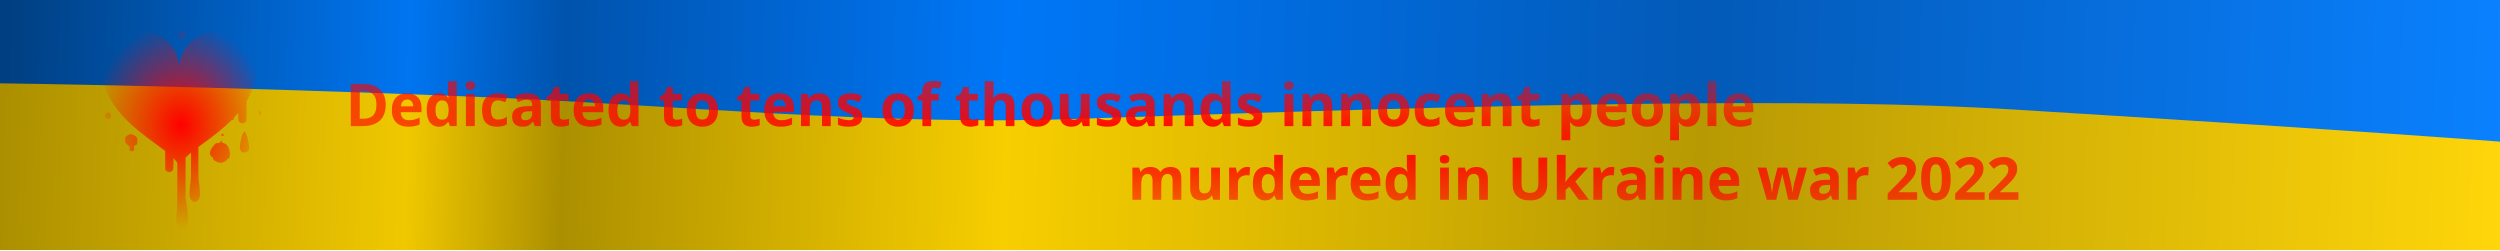
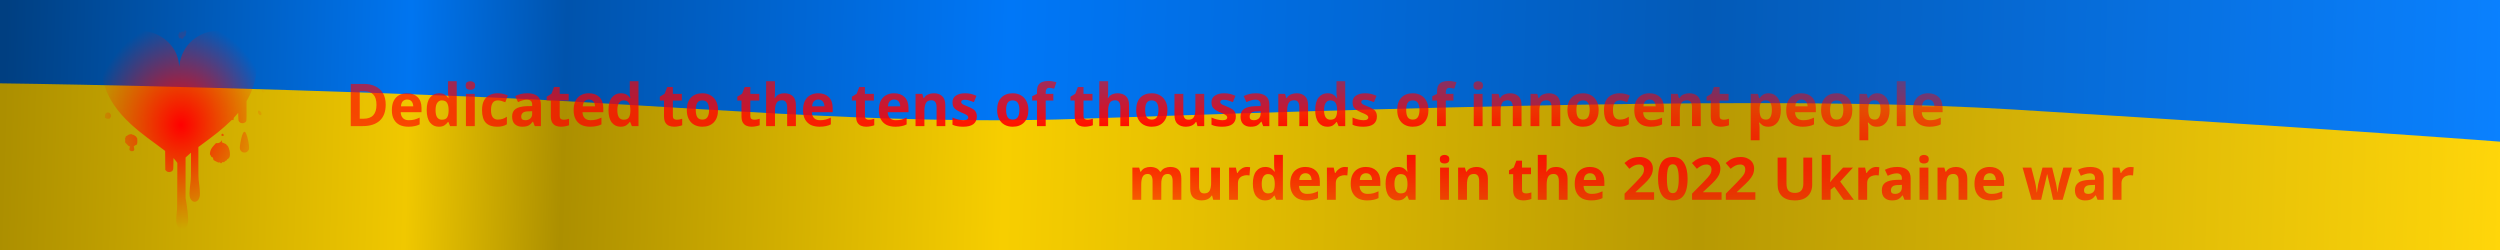
<svg xmlns="http://www.w3.org/2000/svg" xmlns:xlink="http://www.w3.org/1999/xlink" width="1200" height="120" viewBox="0 0 317.5 31.75" version="1.1" id="svg4461">
  <defs id="defs4458">
    <linearGradient id="linearGradient25603">
      <stop style="stop-color:#ff0000;stop-opacity:1;" offset="0" id="stop25599" />
      <stop style="stop-color:#ff0000;stop-opacity:0;" offset="1" id="stop25601" />
    </linearGradient>
    <linearGradient id="linearGradient25387">
      <stop style="stop-color:#ff0000;stop-opacity:1;" offset="0" id="stop25383" />
      <stop style="stop-color:#ff0000;stop-opacity:0;" offset="1" id="stop25385" />
    </linearGradient>
    <linearGradient id="linearGradient14392-1">
      <stop style="stop-color:#ac8f00;stop-opacity:1" offset="0" id="stop18561" />
      <stop style="stop-color:#f0c800;stop-opacity:1" offset="0.162" id="stop18563" />
      <stop style="stop-color:#ac8f00;stop-opacity:1" offset="0.224" id="stop18565" />
      <stop style="stop-color:#f7ce00;stop-opacity:1" offset="0.401" id="stop18567" />
      <stop style="stop-color:#b79903;stop-opacity:1" offset="0.679" id="stop18569" />
      <stop style="stop-color:#ffd60a;stop-opacity:1" offset="1" id="stop18571" />
    </linearGradient>
    <linearGradient id="linearGradient14392-1-2">
      <stop style="stop-color:#003f81;stop-opacity:1" offset="0" id="stop14388" />
      <stop style="stop-color:#0075f0;stop-opacity:1" offset="0.162" id="stop14887" />
      <stop style="stop-color:#0053ac;stop-opacity:1" offset="0.224" id="stop14953" />
      <stop style="stop-color:#0077f7;stop-opacity:1" offset="0.401" id="stop15403" />
      <stop style="stop-color:#035ab7;stop-opacity:1" offset="0.679" id="stop18073" />
      <stop style="stop-color:#0a81ff;stop-opacity:1" offset="1" id="stop14390" />
    </linearGradient>
    <linearGradient xlink:href="#linearGradient14392-1-2" id="linearGradient14681" x1="0.51" y1="10.702" x2="318.01" y2="20.538" gradientUnits="userSpaceOnUse" />
    <linearGradient xlink:href="#linearGradient14392-1" id="linearGradient18574" gradientUnits="userSpaceOnUse" x1="0.51" y1="10.702" x2="318.01" y2="20.538" />
    <radialGradient xlink:href="#linearGradient25387" id="radialGradient25389" cx="17.722" cy="15.875" fx="17.722" fy="15.875" r="11.372" gradientTransform="matrix(1,0,0,1.163301,5.291666,-2.592397)" gradientUnits="userSpaceOnUse" />
    <radialGradient xlink:href="#linearGradient25603" id="radialGradient25605" cx="139.285" cy="47.803" fx="139.285" fy="47.803" r="99.335" gradientTransform="matrix(3.08825,0.1107855,-0.00630919,0.1758747,-273.515,-6.259653)" gradientUnits="userSpaceOnUse" />
  </defs>
  <g id="layer1">
    <path id="rect4544" style="fill:url(#linearGradient14681);stroke-width:1.512;stroke-linecap:round;stroke-linejoin:round;fill-opacity:1" d="M 0,0 H 317.5 V 31.75 H 0 Z" />
    <path id="path18441" style="fill:url(#linearGradient18574);fill-opacity:1;stroke-width:1.512;stroke-linecap:round;stroke-linejoin:round;stroke:none" d="m 0,10.583 c 0,0 26.909,0.314 61.905,1.772 23.151,0.965 49.842,3.621 74.623,2.75 56.936,-2.001 94.591,-2.704 119.069,-1.204 46.038,2.822 61.903,4.09 61.903,4.09 V 31.75 H 0 Z" />
-     <text xml:space="preserve" style="font-style:normal;font-variant:normal;font-weight:bold;font-stretch:normal;font-size:7.493px;line-height:1.25;font-family:sans-serif;-inkscape-font-specification:'sans-serif Bold';fill:url(#radialGradient25605);fill-opacity:1;stroke:none;stroke-width:0.145;stroke-miterlimit:4;stroke-dasharray:none;stroke-opacity:1" x="43.874" y="16.012" id="text20819">
-       <tspan id="tspan20817" style="font-style:normal;font-variant:normal;font-weight:bold;font-stretch:normal;font-family:sans-serif;-inkscape-font-specification:'sans-serif Bold';fill:url(#radialGradient25605);fill-opacity:1;stroke:none;stroke-width:0.145;stroke-miterlimit:4;stroke-dasharray:none;stroke-opacity:1" x="43.874" y="16.012">Dedicated to tens of thousands innocent people</tspan>
-       <tspan style="font-style:normal;font-variant:normal;font-weight:bold;font-stretch:normal;font-family:sans-serif;-inkscape-font-specification:'sans-serif Bold';fill:url(#radialGradient25605);fill-opacity:1;stroke:none;stroke-width:0.145;stroke-miterlimit:4;stroke-dasharray:none;stroke-opacity:1" x="43.874" y="25.378" id="tspan5408">                                                   murdered in Ukraine war 2022</tspan>
+     <text xml:space="preserve" style="font-style:normal;font-variant:normal;font-weight:bold;font-stretch:normal;font-size:7.493px;line-height:1.25;font-family:'Malgun Gothic';-inkscape-font-specification:'Malgun Gothic Bold';fill:url(#radialGradient25605);fill-opacity:1;stroke:none;stroke-width:0.145;stroke-miterlimit:4;stroke-dasharray:none;stroke-opacity:1" x="43.874" y="16.012" id="text20819">
+       <tspan id="tspan20817" style="font-style:normal;font-variant:normal;font-weight:bold;font-stretch:normal;font-family:'Malgun Gothic';-inkscape-font-specification:'Malgun Gothic Bold';fill:url(#radialGradient25605);fill-opacity:1;stroke:none;stroke-width:0.145;stroke-miterlimit:4;stroke-dasharray:none;stroke-opacity:1" x="43.874" y="16.012">Dedicated to the tens of thousands of innocent people</tspan>
+       <tspan style="font-style:normal;font-variant:normal;font-weight:bold;font-stretch:normal;font-family:'Malgun Gothic';-inkscape-font-specification:'Malgun Gothic Bold';fill:url(#radialGradient25605);fill-opacity:1;stroke:none;stroke-width:0.145;stroke-miterlimit:4;stroke-dasharray:none;stroke-opacity:1" x="43.874" y="25.378" id="tspan5408">                                                   murdered in the 2022 Ukraine war</tspan>
    </text>
    <path style="fill:url(#radialGradient25389);fill-opacity:1;stroke:none;stroke-width:0.028" d="m 22.892,29.061 c -0.126,-0.065 -0.287,-0.232 -0.358,-0.371 -0.178,-0.348 -0.199,-0.724 -0.091,-1.653 0.06,-0.519 0.062,-0.636 0.07,-3.441 l 0.008,-2.903 -0.122,-0.17 c -0.067,-0.093 -0.179,-0.232 -0.247,-0.308 l -0.125,-0.138 -0.002,0.648 c -0.002,0.675 -0.018,0.817 -0.104,0.935 -0.077,0.106 -0.272,0.195 -0.427,0.195 -0.17,0 -0.286,-0.051 -0.407,-0.177 l -0.097,-0.101 -0.008,-1.204 -0.008,-1.204 -0.281,-0.213 C 20.538,18.838 20.245,18.621 20.042,18.473 17.851,16.875 16.975,16.16 15.99,15.161 14.518,13.668 13.585,12.118 13.148,10.436 12.976,9.773 12.823,8.692 12.859,8.392 c 0.065,-0.54 0.177,-0.997 0.344,-1.407 0.623,-1.525 1.955,-2.634 3.581,-2.983 0.323,-0.069 0.394,-0.074 1.009,-0.074 0.614,0 0.686,0.005 1.008,0.074 1.192,0.255 2.217,0.874 2.955,1.785 0.56,0.691 0.891,1.515 0.974,2.425 l 0.021,0.234 0.023,-0.165 c 0.177,-1.275 0.73,-2.334 1.634,-3.133 0.75,-0.663 1.681,-1.084 2.671,-1.209 0.422,-0.053 1.218,-0.021 1.632,0.067 1.825,0.386 3.294,1.777 3.758,3.558 0.137,0.525 0.183,0.917 0.142,1.203 -0.017,0.111 -0.043,0.326 -0.06,0.478 -0.122,1.101 -0.551,2.402 -1.115,3.379 l -0.124,0.215 v 1.229 c 0,1.344 0.003,1.315 -0.164,1.455 -0.239,0.201 -0.63,0.152 -0.797,-0.1 -0.071,-0.107 -0.074,-0.127 -0.087,-0.602 l -0.013,-0.491 -0.148,0.172 c -0.081,0.095 -0.199,0.228 -0.262,0.296 -0.188,0.205 -0.194,0.215 -0.155,0.262 0.026,0.031 0.026,0.041 0.001,0.041 -0.02,0 -0.029,0.03 -0.024,0.075 0.01,0.09 -0.065,0.119 -0.138,0.053 -0.042,-0.038 -0.072,-0.017 -0.336,0.239 -0.441,0.428 -1.037,0.95 -1.571,1.378 -0.422,0.337 -1.758,1.347 -2.252,1.701 l -0.171,0.123 -8.34e-4,1.991 c -6.16e-4,1.593 0.007,2.045 0.039,2.26 0.117,0.789 0.183,1.644 0.15,1.92 -0.025,0.206 -0.139,0.483 -0.247,0.599 -0.189,0.203 -0.474,0.253 -0.673,0.118 -0.278,-0.188 -0.399,-0.483 -0.399,-0.97 -3e-4,-0.294 0.079,-1.14 0.151,-1.616 0.034,-0.22 0.042,-0.593 0.042,-1.926 v -1.653 l -0.158,0.134 c -0.165,0.139 -0.355,0.31 -0.466,0.418 l -0.065,0.063 v 2.575 2.575 l 0.069,0.394 c 0.133,0.765 0.262,1.946 0.262,2.392 -6.16e-4,0.511 -0.2,0.951 -0.499,1.104 -0.129,0.066 -0.389,0.071 -0.507,0.01 z M 28.004,20.707 c 0,-0.058 -0.126,-0.104 -0.198,-0.072 -0.051,0.022 -0.117,-0.002 -0.386,-0.14 -0.302,-0.156 -0.325,-0.173 -0.325,-0.248 -7.34e-4,-0.111 -0.059,-0.264 -0.101,-0.264 -0.071,0 -0.175,-0.066 -0.175,-0.111 0,-0.026 -0.038,-0.095 -0.085,-0.154 -0.081,-0.102 -0.084,-0.115 -0.066,-0.282 0.038,-0.356 0.169,-0.611 0.497,-0.968 0.104,-0.113 0.207,-0.227 0.23,-0.253 0.032,-0.037 0.069,-0.044 0.173,-0.032 0.182,0.021 0.401,-0.085 0.538,-0.263 l 0.1,-0.129 -0.018,0.141 -0.018,0.141 0.288,0.118 c 0.23,0.095 0.291,0.131 0.304,0.183 0.008,0.036 0.048,0.077 0.086,0.091 0.086,0.033 0.203,0.278 0.291,0.61 0.086,0.322 0.087,0.734 0.002,0.896 -0.062,0.118 -0.164,0.215 -0.257,0.244 -0.032,0.01 -0.053,0.042 -0.053,0.08 0,0.049 -0.023,0.07 -0.105,0.094 -0.104,0.031 -0.167,0.079 -0.238,0.183 -0.033,0.048 -0.046,0.05 -0.112,0.02 -0.063,-0.029 -0.086,-0.027 -0.141,0.008 -0.036,0.024 -0.066,0.06 -0.066,0.081 0,0.021 -0.037,0.043 -0.083,0.05 -0.057,0.008 -0.083,5.84e-4 -0.083,-0.025 z m 2.797,-1.384 c -0.218,-0.101 -0.345,-0.306 -0.345,-0.557 0,-0.301 0.153,-1.134 0.284,-1.547 0.081,-0.254 0.192,-0.453 0.266,-0.476 0.03,-0.01 0.079,-0.003 0.109,0.012 0.238,0.127 0.623,1.84 0.499,2.217 -0.046,0.139 -0.182,0.289 -0.318,0.351 -0.142,0.065 -0.356,0.064 -0.496,-8.32e-4 z M 16.583,19.169 c -0.044,-0.024 -0.096,-0.065 -0.116,-0.091 -0.042,-0.056 -0.05,-0.216 -0.012,-0.24 0.015,-0.008 0.019,-0.035 0.01,-0.057 -0.008,-0.022 0.003,-0.071 0.028,-0.107 0.042,-0.065 0.041,-0.067 -0.035,-0.084 -0.112,-0.025 -0.217,-0.11 -0.409,-0.334 l -0.168,-0.196 0.015,-0.169 c 0.01,-0.114 0.005,-0.182 -0.019,-0.21 -0.028,-0.033 -0.023,-0.059 0.025,-0.137 0.033,-0.053 0.062,-0.131 0.065,-0.173 0.003,-0.052 0.023,-0.079 0.06,-0.085 0.092,-0.015 0.177,-0.067 0.194,-0.12 0.01,-0.034 0.043,-0.051 0.096,-0.051 0.044,0 0.095,-0.017 0.114,-0.036 0.019,-0.02 0.063,-0.031 0.098,-0.024 0.035,0.007 0.081,-0.002 0.101,-0.019 0.029,-0.024 0.046,-0.021 0.072,0.01 0.019,0.023 0.107,0.056 0.197,0.075 0.089,0.018 0.162,0.043 0.162,0.054 0,0.039 0.12,0.133 0.17,0.133 0.03,0 0.056,0.028 0.067,0.07 0.01,0.038 0.044,0.088 0.076,0.111 0.053,0.037 0.06,0.072 0.068,0.343 0.012,0.377 -0.037,0.564 -0.15,0.573 -0.039,0.003 -0.106,0.034 -0.148,0.068 -0.042,0.034 -0.097,0.074 -0.122,0.09 -0.043,0.026 -0.043,0.039 9.34e-4,0.207 0.055,0.209 0.039,0.311 -0.059,0.375 -0.099,0.065 -0.286,0.077 -0.382,0.025 z m 11.58,-1.919 c -0.101,-0.059 -0.034,-0.273 0.085,-0.273 0.132,0 0.224,0.182 0.136,0.27 -0.04,0.04 -0.156,0.042 -0.222,0.003 z M 13.583,15.077 c -0.042,-0.013 -0.118,-0.05 -0.171,-0.083 -0.094,-0.058 -0.095,-0.061 -0.086,-0.23 0.005,-0.094 0.022,-0.202 0.037,-0.24 0.046,-0.114 0.152,-0.214 0.249,-0.234 0.109,-0.023 0.336,0.037 0.336,0.089 0,0.02 0.019,0.043 0.041,0.052 0.023,0.008 0.041,0.033 0.041,0.054 0,0.021 0.012,0.038 0.025,0.038 0.013,0 0.03,0.065 0.035,0.145 0.008,0.123 -7.33e-4,0.16 -0.065,0.25 -0.041,0.058 -0.079,0.115 -0.084,0.128 -0.013,0.035 -0.275,0.056 -0.36,0.03 z M 32.949,14.582 c -0.133,-0.081 -0.207,-0.312 -0.158,-0.494 0.015,-0.053 0.029,-0.061 0.089,-0.046 0.175,0.044 0.334,0.234 0.334,0.4 0,0.188 -0.1,0.241 -0.265,0.14 z m 0.365,-2.933 c -0.116,-0.198 -0.108,-0.214 0.181,-0.328 0.14,-0.055 0.263,-0.095 0.274,-0.088 0.012,0.007 0.028,0.067 0.038,0.133 0.031,0.208 -0.085,0.356 -0.307,0.39 -0.111,0.017 -0.114,0.015 -0.186,-0.107 z m 0.487,-2.331 c -0.083,-0.012 -0.154,-0.051 -0.255,-0.138 -0.076,-0.067 -0.134,-0.127 -0.129,-0.132 0.005,-0.005 -7.16e-4,-0.059 -0.013,-0.119 -0.056,-0.251 0.089,-0.488 0.345,-0.564 0.191,-0.057 0.301,-0.052 0.362,0.017 0.028,0.031 0.072,0.051 0.098,0.045 0.06,-0.015 0.126,0.129 0.162,0.352 0.025,0.154 0.022,0.169 -0.046,0.262 -0.04,0.054 -0.117,0.145 -0.17,0.202 -0.102,0.108 -0.121,0.112 -0.354,0.079 z m -22.077,-1.393 c -0.129,-0.2 -0.122,-0.215 0.149,-0.328 0.134,-0.056 0.257,-0.101 0.274,-0.101 0.068,8.33e-4 0.09,0.245 0.034,0.37 -0.038,0.083 -0.178,0.154 -0.304,0.154 -0.075,-3.16e-4 -0.104,-0.018 -0.153,-0.095 z m 11.052,-3.068 c -0.089,-0.131 -0.118,-0.225 -0.118,-0.387 0,-0.128 0.01,-0.164 0.055,-0.192 0.038,-0.024 0.055,-0.064 0.055,-0.131 0,-0.053 0.007,-0.096 0.015,-0.096 0.028,0 0.135,0.063 0.152,0.088 0.008,0.013 0.053,-0.017 0.098,-0.068 0.082,-0.093 0.083,-0.093 0.174,-0.05 0.09,0.043 0.092,0.042 0.15,-0.036 0.154,-0.212 0.137,-0.204 0.234,-0.107 0.096,0.096 0.118,0.25 0.045,0.311 -0.027,0.023 -0.041,0.085 -0.041,0.183 0,0.131 -0.008,0.152 -0.065,0.174 -0.07,0.027 -0.254,0.225 -0.301,0.325 -0.041,0.087 -0.137,0.079 -0.253,-0.023 -0.106,-0.093 -0.167,-0.085 -0.141,0.019 0.022,0.086 0.003,0.083 -0.06,-0.01 z m 7.181,-0.825 c -0.025,-0.007 -0.066,-0.043 -0.09,-0.08 -0.024,-0.037 -0.067,-0.067 -0.095,-0.067 -0.06,0 -0.164,-0.246 -0.188,-0.447 -0.013,-0.112 -0.005,-0.144 0.057,-0.226 0.04,-0.052 0.073,-0.115 0.073,-0.138 0,-0.054 0.077,-0.103 0.307,-0.194 l 0.183,-0.072 0.135,0.053 c 0.245,0.097 0.387,0.197 0.387,0.275 0,0.038 0.023,0.089 0.052,0.113 0.067,0.056 0.07,0.336 0.005,0.456 -0.114,0.211 -0.356,0.345 -0.615,0.341 -0.091,-0.001 -0.186,-0.008 -0.211,-0.015 z m -15.138,-0.124 c -0.059,-0.084 -0.055,-0.169 0.01,-0.229 0.11,-0.1 0.291,0.031 0.272,0.197 -0.008,0.07 -0.021,0.079 -0.123,0.086 -0.093,0.007 -0.123,-0.003 -0.158,-0.054 z m 4.482,-0.221 c -0.018,-0.018 -0.033,-0.074 -0.033,-0.123 0,-0.075 0.013,-0.094 0.073,-0.109 0.096,-0.024 0.214,0.019 0.226,0.083 0.018,0.095 -0.052,0.182 -0.146,0.182 -0.048,0 -0.101,-0.015 -0.119,-0.033 z M 16.14,3.447 c -0.01,-0.017 -0.043,-0.03 -0.073,-0.03 -0.03,0 -0.102,-0.027 -0.159,-0.06 -0.102,-0.059 -0.103,-0.062 -0.097,-0.214 0.01,-0.229 0.037,-0.31 0.141,-0.409 0.066,-0.063 0.12,-0.089 0.182,-0.089 0.158,5.16e-4 0.294,0.034 0.294,0.071 0,0.02 0.015,0.046 0.035,0.059 0.048,0.03 0.096,0.14 0.117,0.264 0.015,0.087 0.002,0.128 -0.074,0.252 -0.062,0.101 -0.108,0.147 -0.146,0.146 -0.03,-6.32e-4 -0.088,0.008 -0.128,0.019 -0.044,0.013 -0.08,0.008 -0.091,-0.01 z" id="path24938" />
  </g>
</svg>
